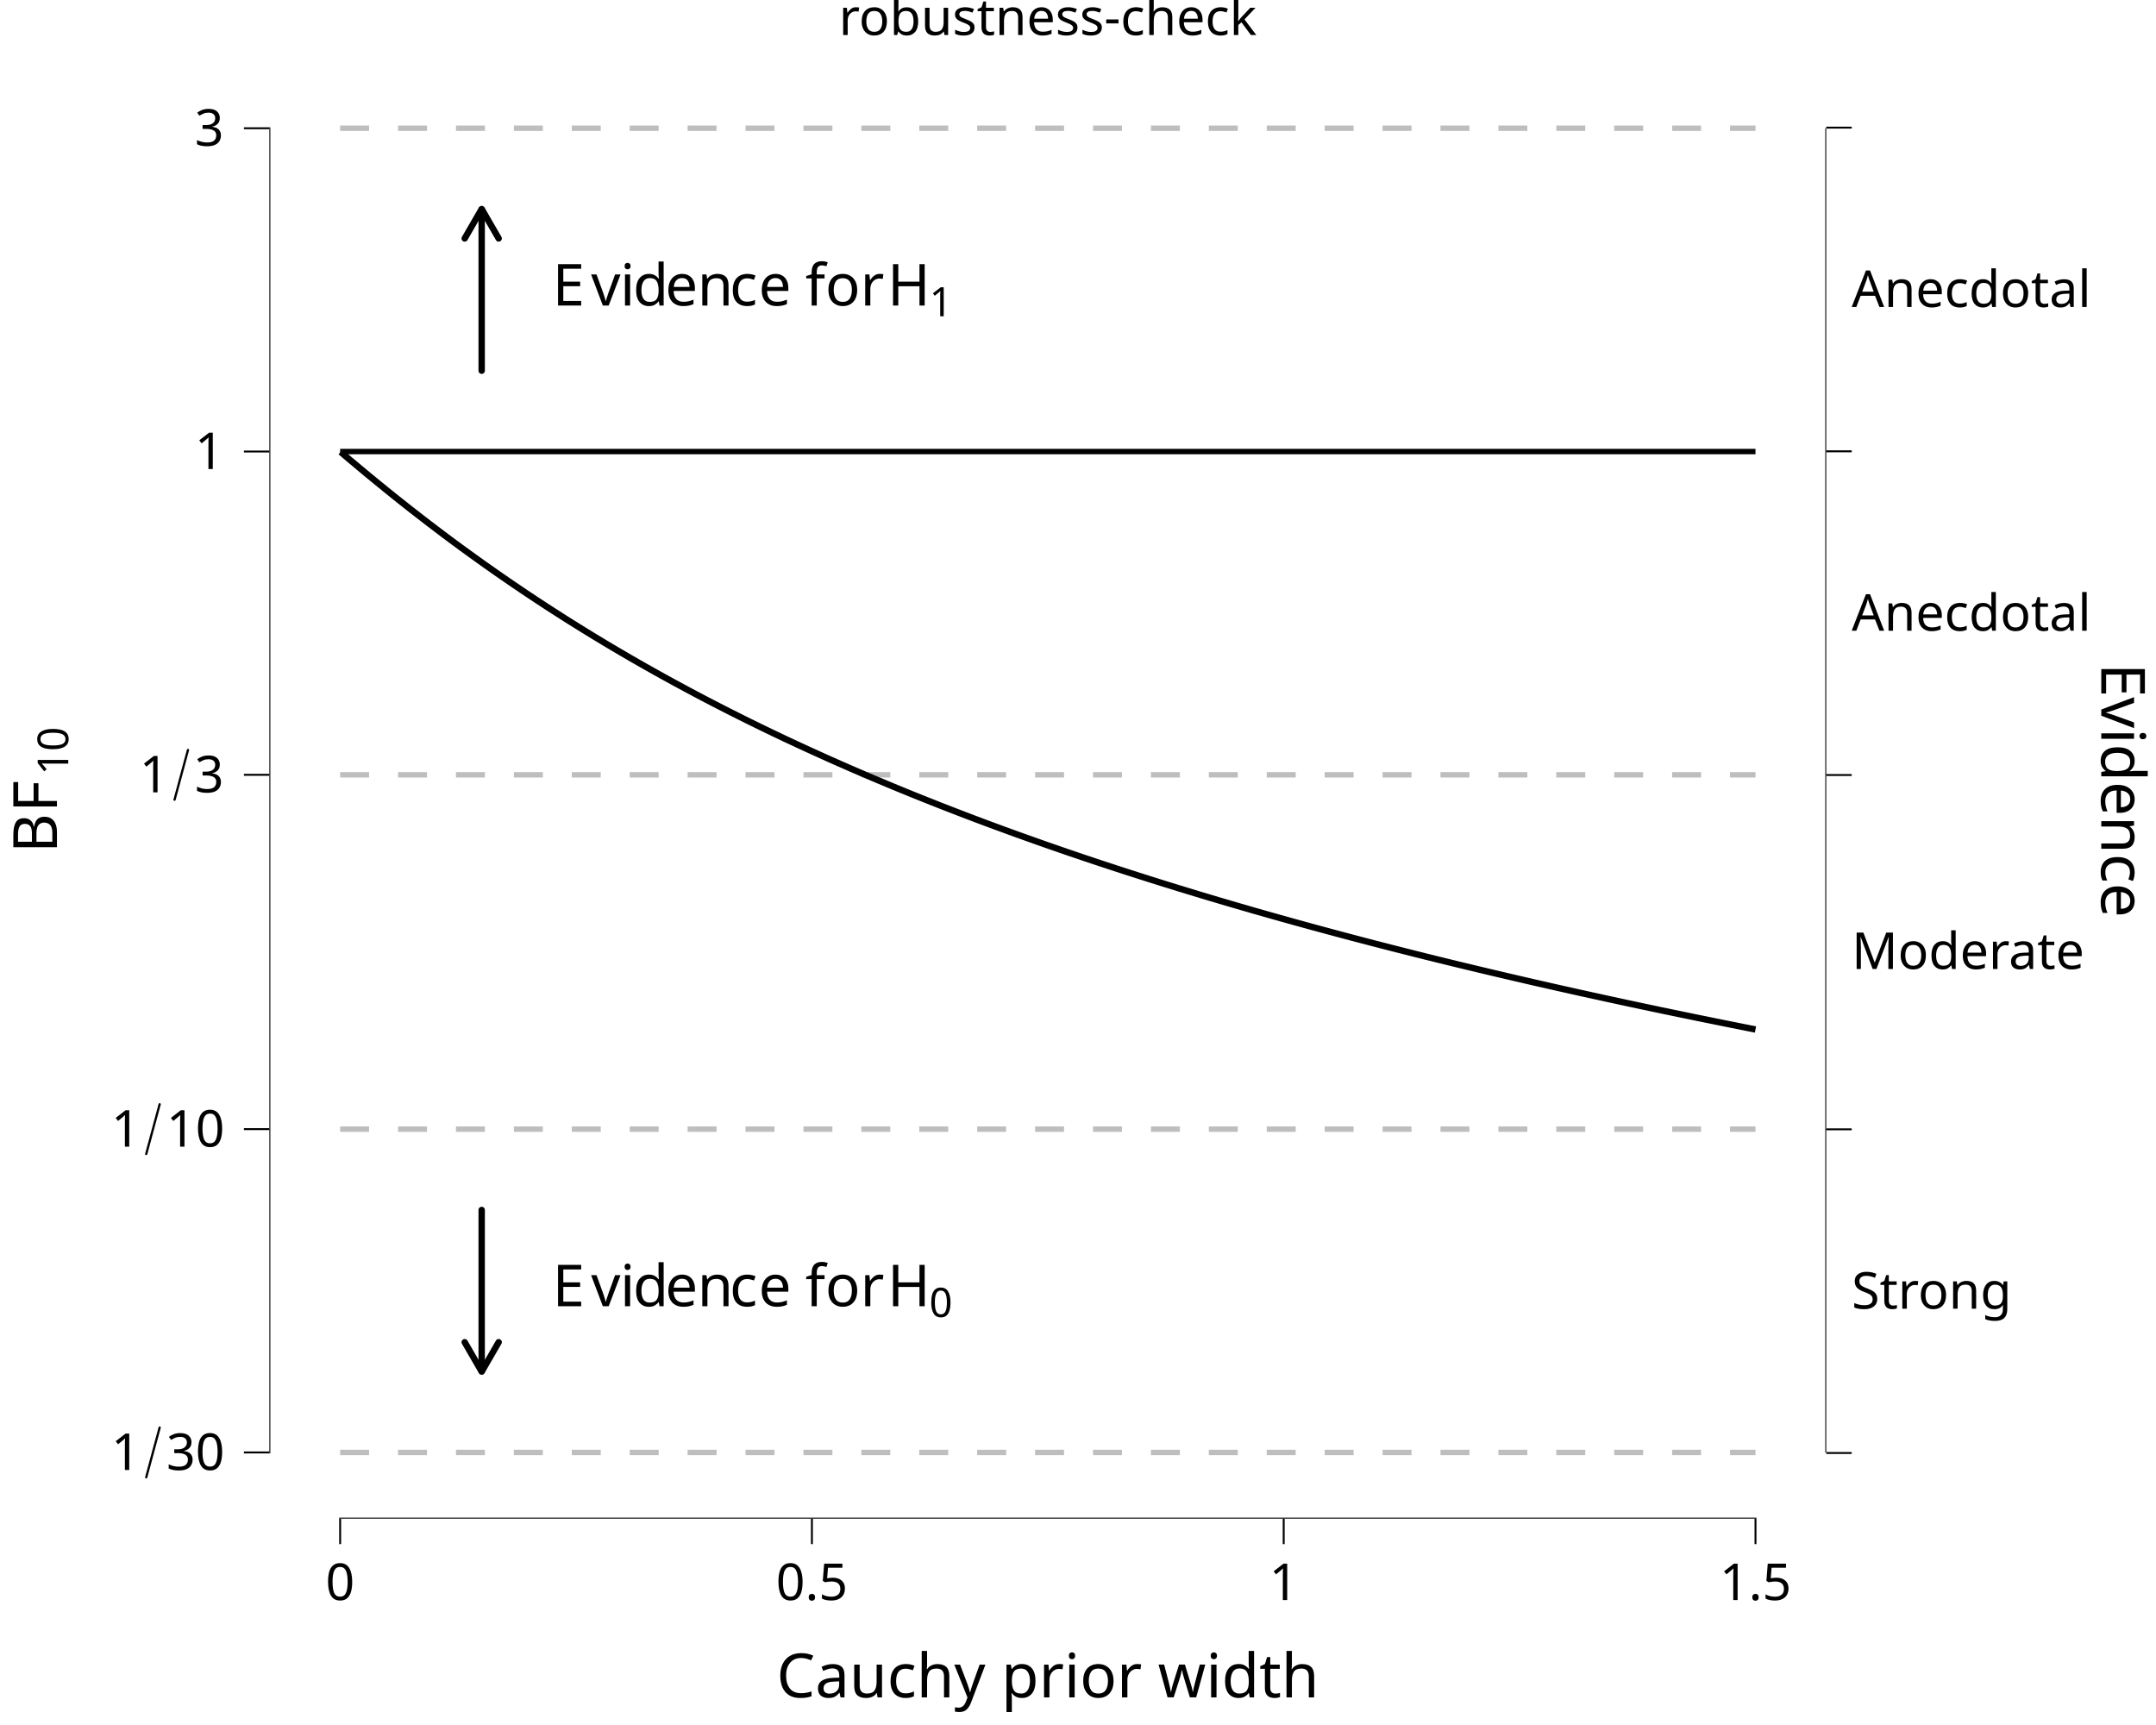
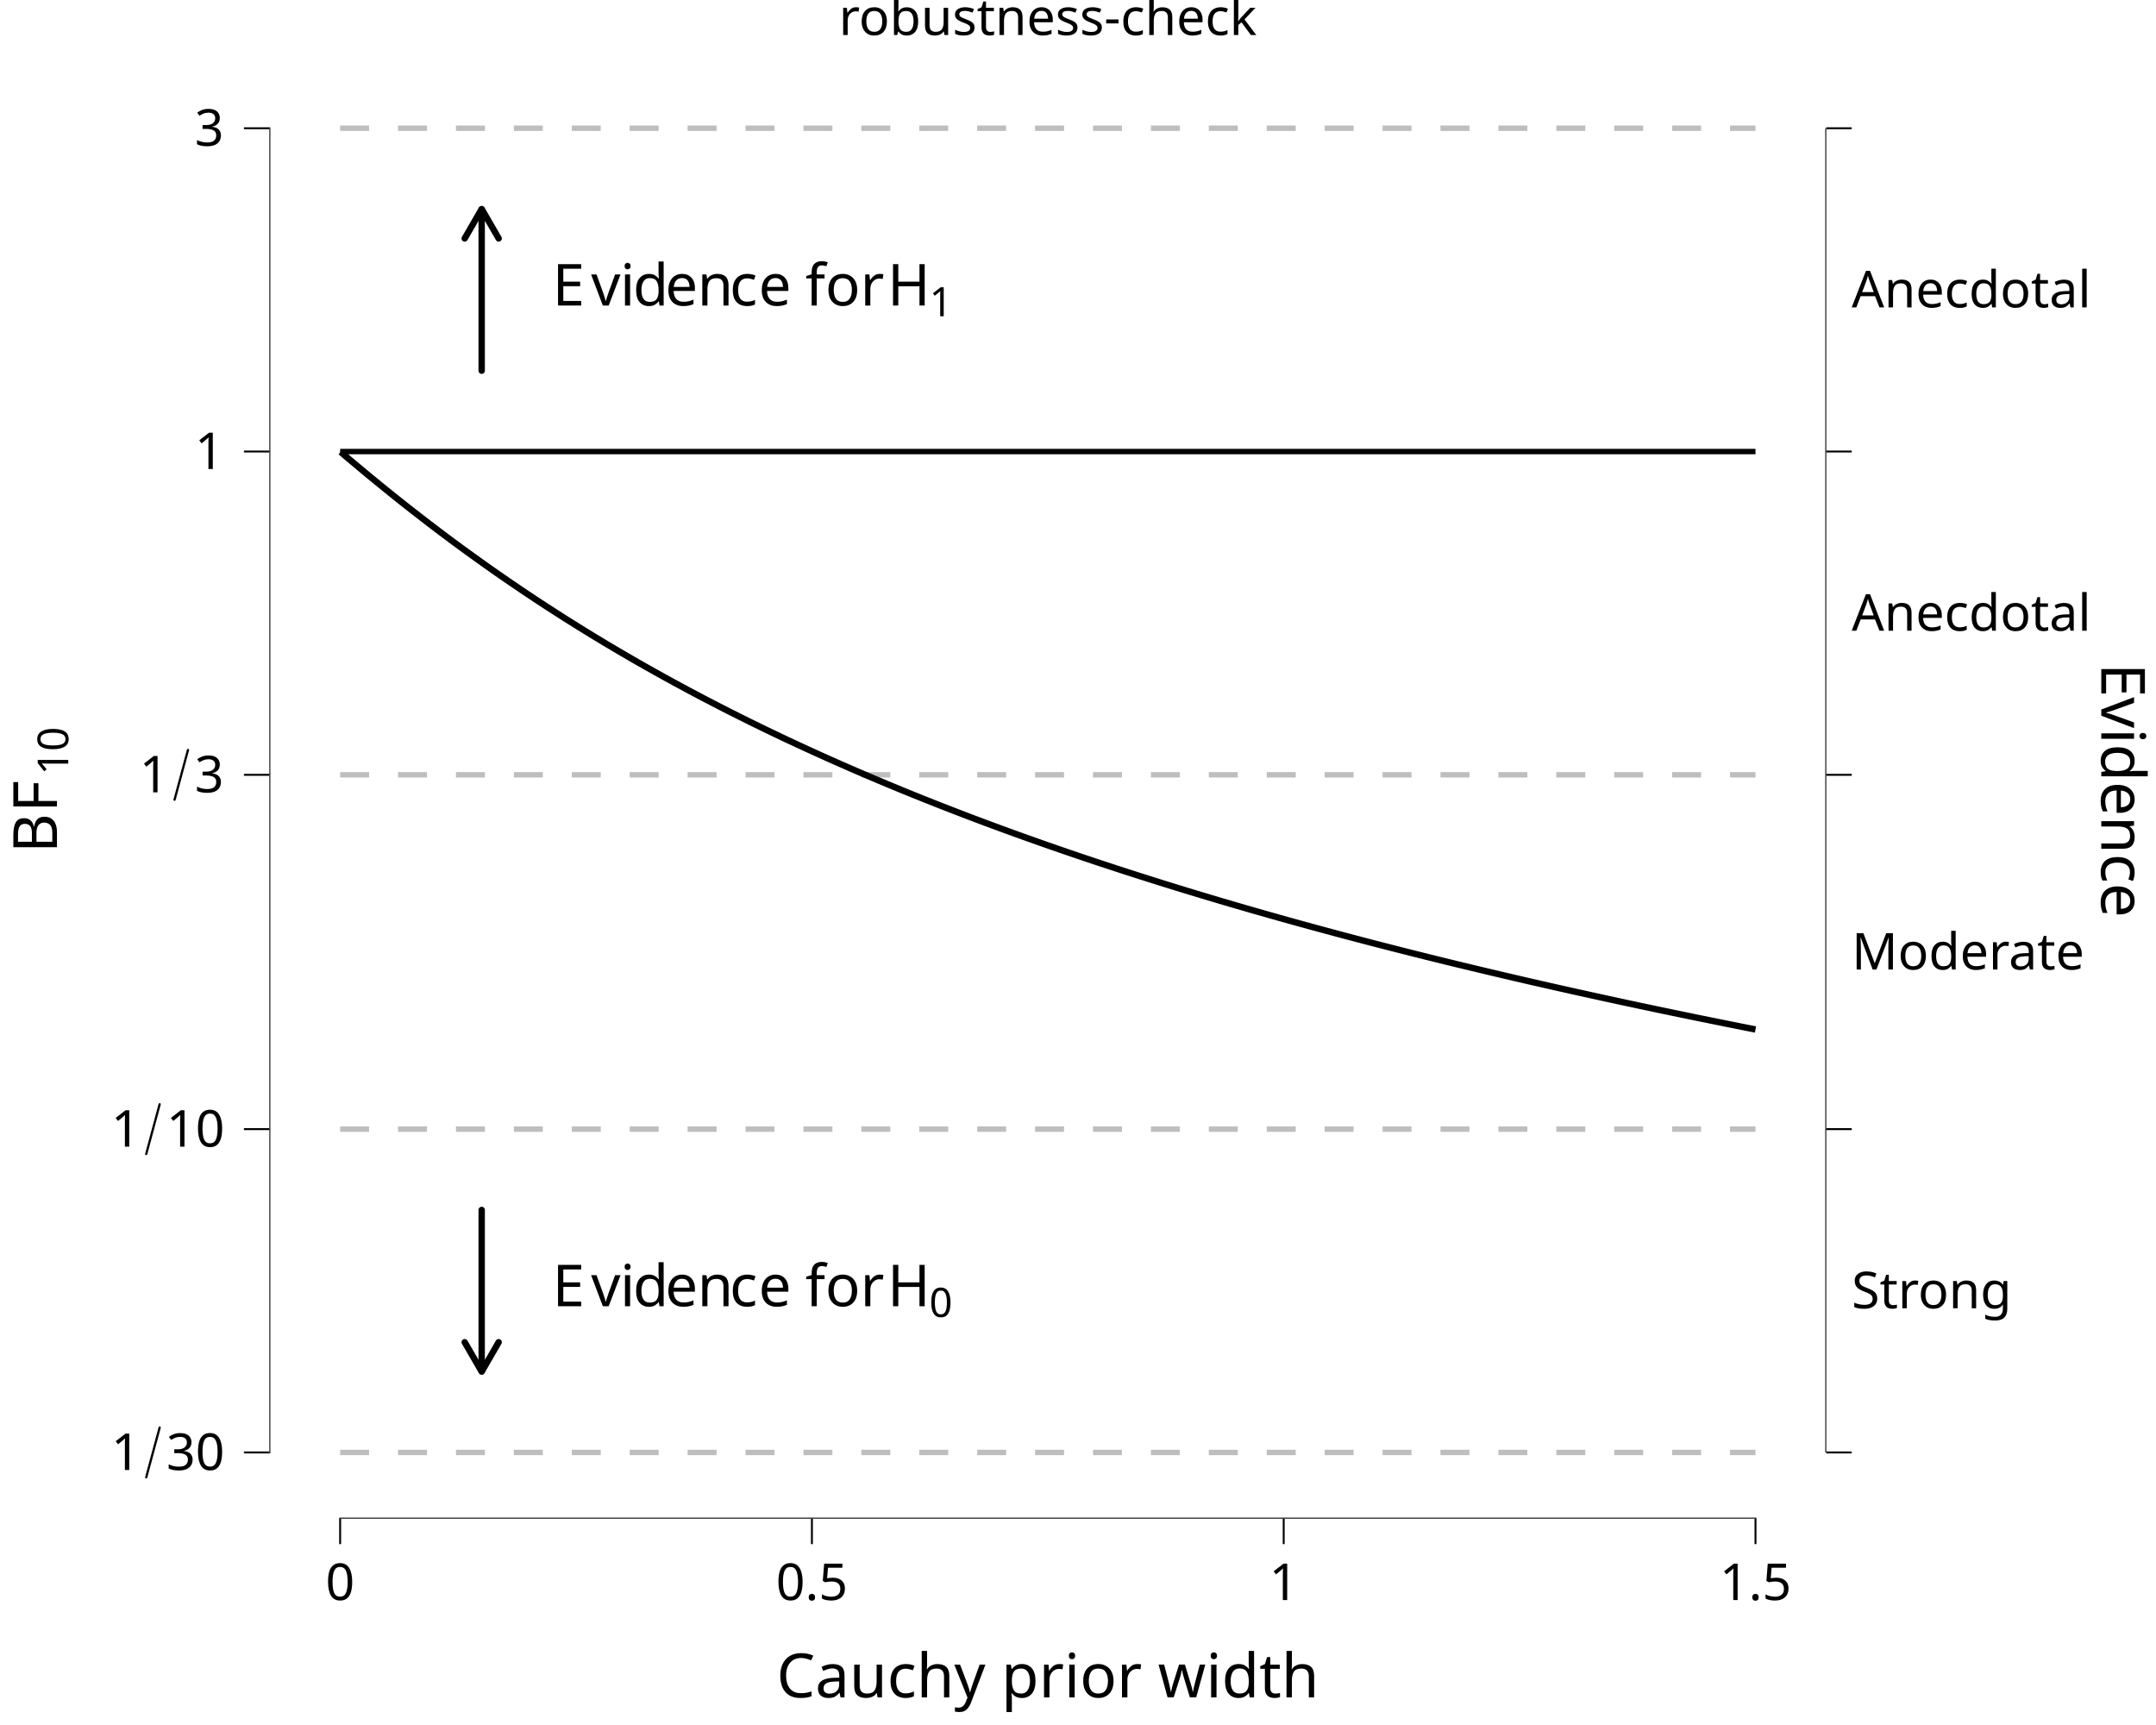
<svg xmlns="http://www.w3.org/2000/svg" class="svglite" data-engine-version="2.0" width="720.00pt" height="576.00pt" viewBox="0 0 720.00 576.00">
  <defs>
    <style type="text/css">
    .svglite line, .svglite polyline, .svglite polygon, .svglite path, .svglite rect, .svglite circle {
      fill: none;
      stroke: #000000;
      stroke-linecap: round;
      stroke-linejoin: round;
      stroke-miterlimit: 10.00;
    }
  </style>
  </defs>
  <rect width="100%" height="100%" style="stroke: none; fill: #FFFFFF;" />
  <defs>
    <clipPath id="cpMC4wMHw3MjAuMDB8MC4wMHw1NzYuMDA=">
      <rect x="0.00" y="0.00" width="720.00" height="576.00" />
    </clipPath>
  </defs>
  <g clip-path="url(#cpMC4wMHw3MjAuMDB8MC4wMHw1NzYuMDA=)">
    <rect x="-0" y="0.00" width="720.00" height="576.00" style="stroke-width: 10.67; stroke: none;" />
  </g>
  <defs>
    <clipPath id="cpODkuOTZ8NjA5Ljg4fDIwLjcxfDUwNy4wOQ==">
      <rect x="89.96" y="20.71" width="519.92" height="486.39" />
    </clipPath>
  </defs>
  <g clip-path="url(#cpODkuOTZ8NjA5Ljg4fDIwLjcxfDUwNy4wOQ==)">
    <rect x="89.96" y="20.71" width="519.92" height="486.39" style="stroke-width: 10.67; stroke: none;" />
    <line x1="113.59" y1="484.99" x2="586.25" y2="484.99" style="stroke-width: 1.81; stroke: #BEBEBE; stroke-dasharray: 9.67,9.67; stroke-linecap: butt;" />
    <line x1="113.59" y1="377.03" x2="586.25" y2="377.03" style="stroke-width: 1.81; stroke: #BEBEBE; stroke-dasharray: 9.67,9.67; stroke-linecap: butt;" />
    <line x1="113.59" y1="258.72" x2="586.25" y2="258.72" style="stroke-width: 1.81; stroke: #BEBEBE; stroke-dasharray: 9.67,9.67; stroke-linecap: butt;" />
    <line x1="113.59" y1="150.77" x2="586.25" y2="150.77" style="stroke-width: 1.81; stroke-linecap: butt;" />
    <line x1="113.59" y1="42.82" x2="586.25" y2="42.82" style="stroke-width: 1.81; stroke: #BEBEBE; stroke-dasharray: 9.67,9.67; stroke-linecap: butt;" />
    <polyline points="113.75,150.90 114.93,151.91 116.12,152.92 117.30,153.92 118.49,154.91 119.67,155.90 120.86,156.89 122.04,157.88 123.22,158.86 124.41,159.83 125.59,160.80 126.78,161.77 127.96,162.73 129.14,163.69 130.33,164.65 131.51,165.60 132.70,166.55 133.88,167.49 135.07,168.43 136.25,169.36 137.43,170.29 138.62,171.21 139.80,172.13 140.99,173.05 142.17,173.96 143.35,174.87 144.54,175.77 145.72,176.67 146.91,177.57 148.09,178.46 149.28,179.35 150.46,180.23 151.64,181.11 152.83,181.98 154.01,182.85 155.20,183.71 156.38,184.57 157.57,185.43 158.75,186.28 159.93,187.13 161.12,187.98 162.30,188.82 163.49,189.65 164.67,190.48 165.85,191.31 167.04,192.13 168.22,192.95 169.41,193.77 170.59,194.58 171.78,195.39 172.96,196.19 174.14,196.99 175.33,197.79 176.51,198.58 177.70,199.36 178.88,200.15 180.07,200.93 181.25,201.70 182.43,202.48 183.62,203.24 184.80,204.01 185.99,204.77 187.17,205.52 188.35,206.28 189.54,207.03 190.72,207.77 191.91,208.51 193.09,209.25 194.28,209.99 195.46,210.72 196.64,211.44 197.83,212.17 199.01,212.89 200.20,213.60 201.38,214.32 202.56,215.03 203.75,215.73 204.93,216.44 206.12,217.13 207.30,217.83 208.49,218.52 209.67,219.21 210.85,219.90 212.04,220.58 213.22,221.26 214.41,221.93 215.59,222.61 216.78,223.27 217.96,223.94 219.14,224.60 220.33,225.26 221.51,225.92 222.70,226.57 223.88,227.22 225.06,227.87 226.25,228.51 227.43,229.15 228.62,229.79 229.80,230.43 230.99,231.06 232.17,231.69 233.35,232.31 234.54,232.94 235.72,233.56 236.91,234.17 238.09,234.79 239.28,235.40 240.46,236.01 241.64,236.61 242.83,237.22 244.01,237.82 245.20,238.41 246.38,239.01 247.56,239.60 248.75,240.19 249.93,240.78 251.12,241.36 252.30,241.94 253.49,242.52 254.67,243.10 255.85,243.67 257.04,244.24 258.22,244.81 259.41,245.37 260.59,245.94 261.77,246.50 262.96,247.06 264.14,247.61 265.33,248.16 266.51,248.72 267.70,249.26 268.88,249.81 270.06,250.35 271.25,250.89 272.43,251.43 273.62,251.97 274.80,252.50 275.99,253.04 277.17,253.57 278.35,254.09 279.54,254.62 280.72,255.14 281.91,255.66 283.09,256.18 284.27,256.70 285.46,257.21 286.64,257.72 287.83,258.23 289.01,258.74 290.20,259.24 291.38,259.75 292.56,260.25 293.75,260.75 294.93,261.24 296.12,261.74 297.30,262.23 298.48,262.72 299.67,263.21 300.85,263.70 302.04,264.18 303.22,264.67 304.41,265.15 305.59,265.63 306.77,266.10 307.96,266.58 309.14,267.05 310.33,267.52 311.51,267.99 312.70,268.46 313.88,268.93 315.06,269.39 316.25,269.85 317.43,270.31 318.62,270.77 319.80,271.23 320.98,271.68 322.17,272.14 323.35,272.59 324.54,273.04 325.72,273.49 326.91,273.93 328.09,274.38 329.27,274.82 330.46,275.26 331.64,275.70 332.83,276.14 334.01,276.57 335.20,277.01 336.38,277.44 337.56,277.87 338.75,278.30 339.93,278.73 341.12,279.15 342.30,279.58 343.48,280.00 344.67,280.42 345.85,280.84 347.04,281.26 348.22,281.68 349.41,282.10 350.59,282.51 351.77,282.92 352.96,283.33 354.14,283.74 355.33,284.15 356.51,284.56 357.69,284.96 358.88,285.36 360.06,285.77 361.25,286.17 362.43,286.57 363.62,286.96 364.80,287.36 365.98,287.76 367.17,288.15 368.35,288.54 369.54,288.93 370.72,289.32 371.91,289.71 373.09,290.10 374.27,290.48 375.46,290.87 376.64,291.25 377.83,291.63 379.01,292.01 380.19,292.39 381.38,292.77 382.56,293.14 383.75,293.52 384.93,293.89 386.12,294.27 387.30,294.64 388.48,295.01 389.67,295.38 390.85,295.74 392.04,296.11 393.22,296.48 394.41,296.84 395.59,297.20 396.77,297.56 397.96,297.92 399.14,298.28 400.33,298.64 401.51,299.00 402.69,299.35 403.88,299.71 405.06,300.06 406.25,300.41 407.43,300.77 408.62,301.12 409.80,301.46 410.98,301.81 412.17,302.16 413.35,302.50 414.54,302.85 415.72,303.19 416.90,303.53 418.09,303.88 419.27,304.22 420.46,304.55 421.64,304.89 422.83,305.23 424.01,305.57 425.19,305.90 426.38,306.23 427.56,306.57 428.75,306.90 429.93,307.23 431.12,307.56 432.30,307.89 433.48,308.22 434.67,308.54 435.85,308.87 437.04,309.19 438.22,309.52 439.40,309.84 440.59,310.16 441.77,310.48 442.96,310.80 444.14,311.12 445.33,311.44 446.51,311.76 447.69,312.07 448.88,312.39 450.06,312.70 451.25,313.02 452.43,313.33 453.61,313.64 454.80,313.95 455.98,314.26 457.17,314.57 458.35,314.88 459.54,315.19 460.72,315.49 461.90,315.80 463.09,316.10 464.27,316.41 465.46,316.71 466.64,317.01 467.83,317.31 469.01,317.61 470.19,317.91 471.38,318.21 472.56,318.51 473.75,318.80 474.93,319.10 476.11,319.40 477.30,319.69 478.48,319.98 479.67,320.28 480.85,320.57 482.04,320.86 483.22,321.15 484.40,321.44 485.59,321.73 486.77,322.02 487.96,322.30 489.14,322.59 490.33,322.87 491.51,323.16 492.69,323.44 493.88,323.73 495.06,324.01 496.25,324.29 497.43,324.57 498.61,324.85 499.80,325.13 500.98,325.41 502.17,325.69 503.35,325.97 504.54,326.24 505.72,326.52 506.90,326.79 508.09,327.07 509.27,327.34 510.46,327.62 511.64,327.89 512.82,328.16 514.01,328.43 515.19,328.70 516.38,328.97 517.56,329.24 518.75,329.51 519.93,329.78 521.11,330.04 522.30,330.31 523.48,330.57 524.67,330.84 525.85,331.10 527.04,331.37 528.22,331.63 529.40,331.89 530.59,332.15 531.77,332.41 532.96,332.67 534.14,332.93 535.32,333.19 536.51,333.45 537.69,333.71 538.88,333.96 540.06,334.22 541.25,334.48 542.43,334.73 543.61,334.99 544.80,335.24 545.98,335.49 547.17,335.75 548.35,336.00 549.54,336.25 550.72,336.50 551.90,336.75 553.09,337.00 554.27,337.25 555.46,337.50 556.64,337.74 557.82,337.99 559.01,338.24 560.19,338.48 561.38,338.73 562.56,338.97 563.75,339.22 564.93,339.46 566.11,339.71 567.30,339.95 568.48,340.19 569.67,340.43 570.85,340.67 572.03,340.91 573.22,341.15 574.40,341.39 575.59,341.63 576.77,341.87 577.96,342.11 579.14,342.34 580.32,342.58 581.51,342.82 582.69,343.05 583.88,343.29 585.06,343.52 586.25,343.75 " style="stroke-width: 2.13; stroke-linecap: butt;" />
    <line x1="160.86" y1="404.02" x2="160.86" y2="458.00" style="stroke-width: 2.13; stroke-linejoin: bevel;" />
    <polyline points="155.19,448.18 160.86,458.00 166.53,448.18 " style="stroke-width: 2.13; stroke-linejoin: bevel;" />
    <line x1="160.86" y1="123.78" x2="160.86" y2="69.80" style="stroke-width: 2.13; stroke-linejoin: bevel;" />
    <polyline points="166.53,79.62 160.86,69.80 155.19,79.62 " style="stroke-width: 2.13; stroke-linejoin: bevel;" />
    <text x="184.49" y="436.17" style="font-size: 19.35px; font-family: sans;" textLength="12.91px" lengthAdjust="spacingAndGlyphs">E</text>
    <text x="197.40" y="436.17" style="font-size: 19.35px; font-family: sans;" textLength="9.68px" lengthAdjust="spacingAndGlyphs">v</text>
    <text x="207.08" y="436.17" style="font-size: 19.35px; font-family: sans;" textLength="4.30px" lengthAdjust="spacingAndGlyphs">i</text>
    <text x="211.38" y="436.17" style="font-size: 19.35px; font-family: sans;" textLength="10.76px" lengthAdjust="spacingAndGlyphs">d</text>
    <text x="222.14" y="436.17" style="font-size: 19.35px; font-family: sans;" textLength="10.76px" lengthAdjust="spacingAndGlyphs">e</text>
    <text x="232.90" y="436.17" style="font-size: 19.35px; font-family: sans;" textLength="10.76px" lengthAdjust="spacingAndGlyphs">n</text>
    <text x="243.66" y="436.17" style="font-size: 19.35px; font-family: sans;" textLength="9.68px" lengthAdjust="spacingAndGlyphs">c</text>
    <text x="253.34" y="436.17" style="font-size: 19.35px; font-family: sans;" textLength="10.76px" lengthAdjust="spacingAndGlyphs">e</text>
    <text x="264.10" y="436.17" style="font-size: 19.35px; font-family: sans;" textLength="4.84px" lengthAdjust="spacingAndGlyphs"> </text>
    <text x="268.94" y="436.17" style="font-size: 19.35px; font-family: sans;" textLength="22.58px" lengthAdjust="spacingAndGlyphs">for</text>
    <text x="291.52" y="436.17" style="font-size: 19.35px; font-family: sans;" textLength="4.84px" lengthAdjust="spacingAndGlyphs"> </text>
    <text x="296.36" y="436.17" style="font-size: 19.35px; font-family: sans;" textLength="13.98px" lengthAdjust="spacingAndGlyphs">H</text>
    <text x="310.34" y="439.75" style="font-size: 13.54px; font-family: sans;" textLength="7.53px" lengthAdjust="spacingAndGlyphs">0</text>
    <text x="184.49" y="102.02" style="font-size: 19.35px; font-family: sans;" textLength="12.91px" lengthAdjust="spacingAndGlyphs">E</text>
    <text x="197.40" y="102.02" style="font-size: 19.35px; font-family: sans;" textLength="9.68px" lengthAdjust="spacingAndGlyphs">v</text>
    <text x="207.08" y="102.02" style="font-size: 19.35px; font-family: sans;" textLength="4.30px" lengthAdjust="spacingAndGlyphs">i</text>
    <text x="211.38" y="102.02" style="font-size: 19.35px; font-family: sans;" textLength="10.76px" lengthAdjust="spacingAndGlyphs">d</text>
    <text x="222.14" y="102.02" style="font-size: 19.35px; font-family: sans;" textLength="10.76px" lengthAdjust="spacingAndGlyphs">e</text>
    <text x="232.90" y="102.02" style="font-size: 19.35px; font-family: sans;" textLength="10.76px" lengthAdjust="spacingAndGlyphs">n</text>
    <text x="243.66" y="102.02" style="font-size: 19.35px; font-family: sans;" textLength="9.68px" lengthAdjust="spacingAndGlyphs">c</text>
    <text x="253.34" y="102.02" style="font-size: 19.35px; font-family: sans;" textLength="10.76px" lengthAdjust="spacingAndGlyphs">e</text>
    <text x="264.10" y="102.02" style="font-size: 19.35px; font-family: sans;" textLength="4.84px" lengthAdjust="spacingAndGlyphs"> </text>
    <text x="268.94" y="102.02" style="font-size: 19.35px; font-family: sans;" textLength="22.58px" lengthAdjust="spacingAndGlyphs">for</text>
    <text x="291.52" y="102.02" style="font-size: 19.35px; font-family: sans;" textLength="4.84px" lengthAdjust="spacingAndGlyphs"> </text>
    <text x="296.36" y="102.02" style="font-size: 19.35px; font-family: sans;" textLength="13.98px" lengthAdjust="spacingAndGlyphs">H</text>
    <text x="310.34" y="105.59" style="font-size: 13.54px; font-family: sans;" textLength="7.53px" lengthAdjust="spacingAndGlyphs">1</text>
    <line x1="113.27" y1="507.09" x2="586.56" y2="507.09" style="stroke-width: 0.64; stroke-linecap: butt;" />
    <line x1="89.96" y1="485.30" x2="89.96" y2="42.50" style="stroke-width: 0.64; stroke-linecap: butt;" />
    <line x1="609.88" y1="484.99" x2="609.88" y2="42.82" style="stroke-width: 0.64; stroke-linecap: butt;" />
    <rect x="89.96" y="20.71" width="519.92" height="486.39" style="stroke-width: 0.00; stroke: none;" />
  </g>
  <g clip-path="url(#cpMC4wMHw3MjAuMDB8MC4wMHw1NzYuMDA=)">
    <polyline points="89.96,507.09 89.96,20.71 " style="stroke-width: 0.00; stroke: none; stroke-linecap: butt;" />
    <text x="37.13" y="490.84" style="font-size: 17.00px; font-family: sans;" textLength="9.46px" lengthAdjust="spacingAndGlyphs">1</text>
    <polyline points="48.83,493.29 53.32,476.68 " style="stroke-width: 0.75;" />
    <text x="55.57" y="490.84" style="font-size: 17.00px; font-family: sans;" textLength="18.91px" lengthAdjust="spacingAndGlyphs">30</text>
    <text x="37.13" y="382.88" style="font-size: 17.00px; font-family: sans;" textLength="9.46px" lengthAdjust="spacingAndGlyphs">1</text>
    <polyline points="48.83,385.34 53.32,368.73 " style="stroke-width: 0.75;" />
    <text x="55.57" y="382.88" style="font-size: 17.00px; font-family: sans;" textLength="18.91px" lengthAdjust="spacingAndGlyphs">10</text>
    <text x="46.58" y="264.57" style="font-size: 17.00px; font-family: sans;" textLength="9.46px" lengthAdjust="spacingAndGlyphs">1</text>
    <polyline points="58.29,267.03 62.78,250.42 " style="stroke-width: 0.75;" />
    <text x="65.03" y="264.57" style="font-size: 17.00px; font-family: sans;" textLength="9.46px" lengthAdjust="spacingAndGlyphs">3</text>
    <text x="65.03" y="156.62" style="font-size: 17.00px; font-family: sans;" textLength="9.46px" lengthAdjust="spacingAndGlyphs">1</text>
    <text x="65.03" y="48.67" style="font-size: 17.00px; font-family: sans;" textLength="9.46px" lengthAdjust="spacingAndGlyphs">3</text>
    <polyline points="81.46,484.99 89.96,484.99 " style="stroke-width: 0.64; stroke-linecap: butt;" />
    <polyline points="81.46,377.03 89.96,377.03 " style="stroke-width: 0.64; stroke-linecap: butt;" />
    <polyline points="81.46,258.72 89.96,258.72 " style="stroke-width: 0.64; stroke-linecap: butt;" />
    <polyline points="81.46,150.77 89.96,150.77 " style="stroke-width: 0.64; stroke-linecap: butt;" />
    <polyline points="81.46,42.82 89.96,42.82 " style="stroke-width: 0.64; stroke-linecap: butt;" />
    <polyline points="609.88,507.09 609.88,20.71 " style="stroke-width: 0.00; stroke: none; stroke-linecap: butt;" />
-     <polyline points="609.88,485.18 618.38,485.18 " style="stroke-width: 0.64; stroke-linecap: butt;" />
-     <polyline points="609.88,431.14 618.38,431.14 " style="stroke-width: 0.64; stroke: none; stroke-linecap: butt;" />
-     <polyline points="609.88,377.10 618.38,377.10 " style="stroke-width: 0.64; stroke-linecap: butt;" />
-     <polyline points="609.88,317.70 618.38,317.70 " style="stroke-width: 0.64; stroke: none; stroke-linecap: butt;" />
-     <polyline points="609.88,258.79 618.38,258.79 " style="stroke-width: 0.64; stroke-linecap: butt;" />
+     <polyline points="609.88,484.99 618.38,484.99 " style="stroke-width: 0.64; stroke-linecap: butt;" />
+     <polyline points="609.88,431.01 618.38,431.01 " style="stroke-width: 0.64; stroke: none; stroke-linecap: butt;" />
+     <polyline points="609.88,377.03 618.38,377.03 " style="stroke-width: 0.64; stroke-linecap: butt;" />
+     <polyline points="609.88,317.88 618.38,317.88 " style="stroke-width: 0.64; stroke: none; stroke-linecap: butt;" />
+     <polyline points="609.88,258.72 618.38,258.72 " style="stroke-width: 0.64; stroke-linecap: butt;" />
    <polyline points="609.88,204.75 618.38,204.75 " style="stroke-width: 0.64; stroke: none; stroke-linecap: butt;" />
-     <polyline points="609.88,150.70 618.38,150.70 " style="stroke-width: 0.64; stroke-linecap: butt;" />
-     <polyline points="609.88,96.66 618.38,96.66 " style="stroke-width: 0.64; stroke: none; stroke-linecap: butt;" />
-     <polyline points="609.88,42.62 618.38,42.62 " style="stroke-width: 0.64; stroke-linecap: butt;" />
-     <text x="618.38" y="436.99" style="font-size: 17.00px; font-family: sans;" textLength="50.09px" lengthAdjust="spacingAndGlyphs">Strong</text>
-     <text x="618.38" y="323.55" style="font-size: 17.00px; font-family: sans;" textLength="71.83px" lengthAdjust="spacingAndGlyphs">Moderate</text>
+     <polyline points="609.88,150.77 618.38,150.77 " style="stroke-width: 0.64; stroke-linecap: butt;" />
+     <polyline points="609.88,96.79 618.38,96.79 " style="stroke-width: 0.64; stroke: none; stroke-linecap: butt;" />
+     <polyline points="609.88,42.82 618.38,42.82 " style="stroke-width: 0.64; stroke-linecap: butt;" />
+     <text x="618.38" y="436.86" style="font-size: 17.00px; font-family: sans;" textLength="50.09px" lengthAdjust="spacingAndGlyphs">Strong</text>
+     <text x="618.38" y="323.73" style="font-size: 17.00px; font-family: sans;" textLength="71.83px" lengthAdjust="spacingAndGlyphs">Moderate</text>
    <text x="618.38" y="210.60" style="font-size: 17.00px; font-family: sans;" textLength="75.62px" lengthAdjust="spacingAndGlyphs">Anecdotal</text>
-     <text x="618.38" y="102.51" style="font-size: 17.00px; font-family: sans;" textLength="75.62px" lengthAdjust="spacingAndGlyphs">Anecdotal</text>
+     <text x="618.38" y="102.64" style="font-size: 17.00px; font-family: sans;" textLength="75.62px" lengthAdjust="spacingAndGlyphs">Anecdotal</text>
    <polyline points="89.96,507.09 609.88,507.09 " style="stroke-width: 0.00; stroke: none; stroke-linecap: butt;" />
    <polyline points="113.59,515.60 113.59,507.09 " style="stroke-width: 0.64; stroke-linecap: butt;" />
    <polyline points="271.14,515.60 271.14,507.09 " style="stroke-width: 0.64; stroke-linecap: butt;" />
    <polyline points="428.69,515.60 428.69,507.09 " style="stroke-width: 0.64; stroke-linecap: butt;" />
    <polyline points="586.25,515.60 586.25,507.09 " style="stroke-width: 0.64; stroke-linecap: butt;" />
    <text x="113.59" y="534.27" text-anchor="middle" style="font-size: 17.00px; font-family: sans;" textLength="9.46px" lengthAdjust="spacingAndGlyphs">0</text>
    <text x="271.14" y="534.27" text-anchor="middle" style="font-size: 17.00px; font-family: sans;" textLength="23.63px" lengthAdjust="spacingAndGlyphs">0.5</text>
    <text x="428.69" y="534.27" text-anchor="middle" style="font-size: 17.00px; font-family: sans;" textLength="9.46px" lengthAdjust="spacingAndGlyphs">1</text>
    <text x="586.25" y="534.27" text-anchor="middle" style="font-size: 17.00px; font-family: sans;" textLength="23.63px" lengthAdjust="spacingAndGlyphs">1.5</text>
    <text x="349.92" y="566.78" text-anchor="middle" style="font-size: 20.40px; font-family: sans;" textLength="168.96px" lengthAdjust="spacingAndGlyphs">Cauchy prior width</text>
    <text transform="translate(19.02,284.88) rotate(-90)" style="font-size: 20.40px; font-family: sans;" textLength="13.61px" lengthAdjust="spacingAndGlyphs">B</text>
    <text transform="translate(19.02,271.27) rotate(-90)" style="font-size: 20.40px; font-family: sans;" textLength="12.46px" lengthAdjust="spacingAndGlyphs">F</text>
    <text transform="translate(22.79,258.81) rotate(-90)" style="font-size: 14.28px; font-family: sans;" textLength="7.94px" lengthAdjust="spacingAndGlyphs">1</text>
    <text transform="translate(22.79,250.87) rotate(-90)" style="font-size: 14.28px; font-family: sans;" textLength="7.94px" lengthAdjust="spacingAndGlyphs">0</text>
    <text transform="translate(701.73,263.90) rotate(90)" text-anchor="middle" style="font-size: 20.40px; font-family: sans;" textLength="83.94px" lengthAdjust="spacingAndGlyphs">Evidence</text>
    <text x="349.92" y="11.70" text-anchor="middle" style="font-size: 17.00px; font-family: sans;" textLength="133.27px" lengthAdjust="spacingAndGlyphs">robustness-check</text>
  </g>
</svg>
